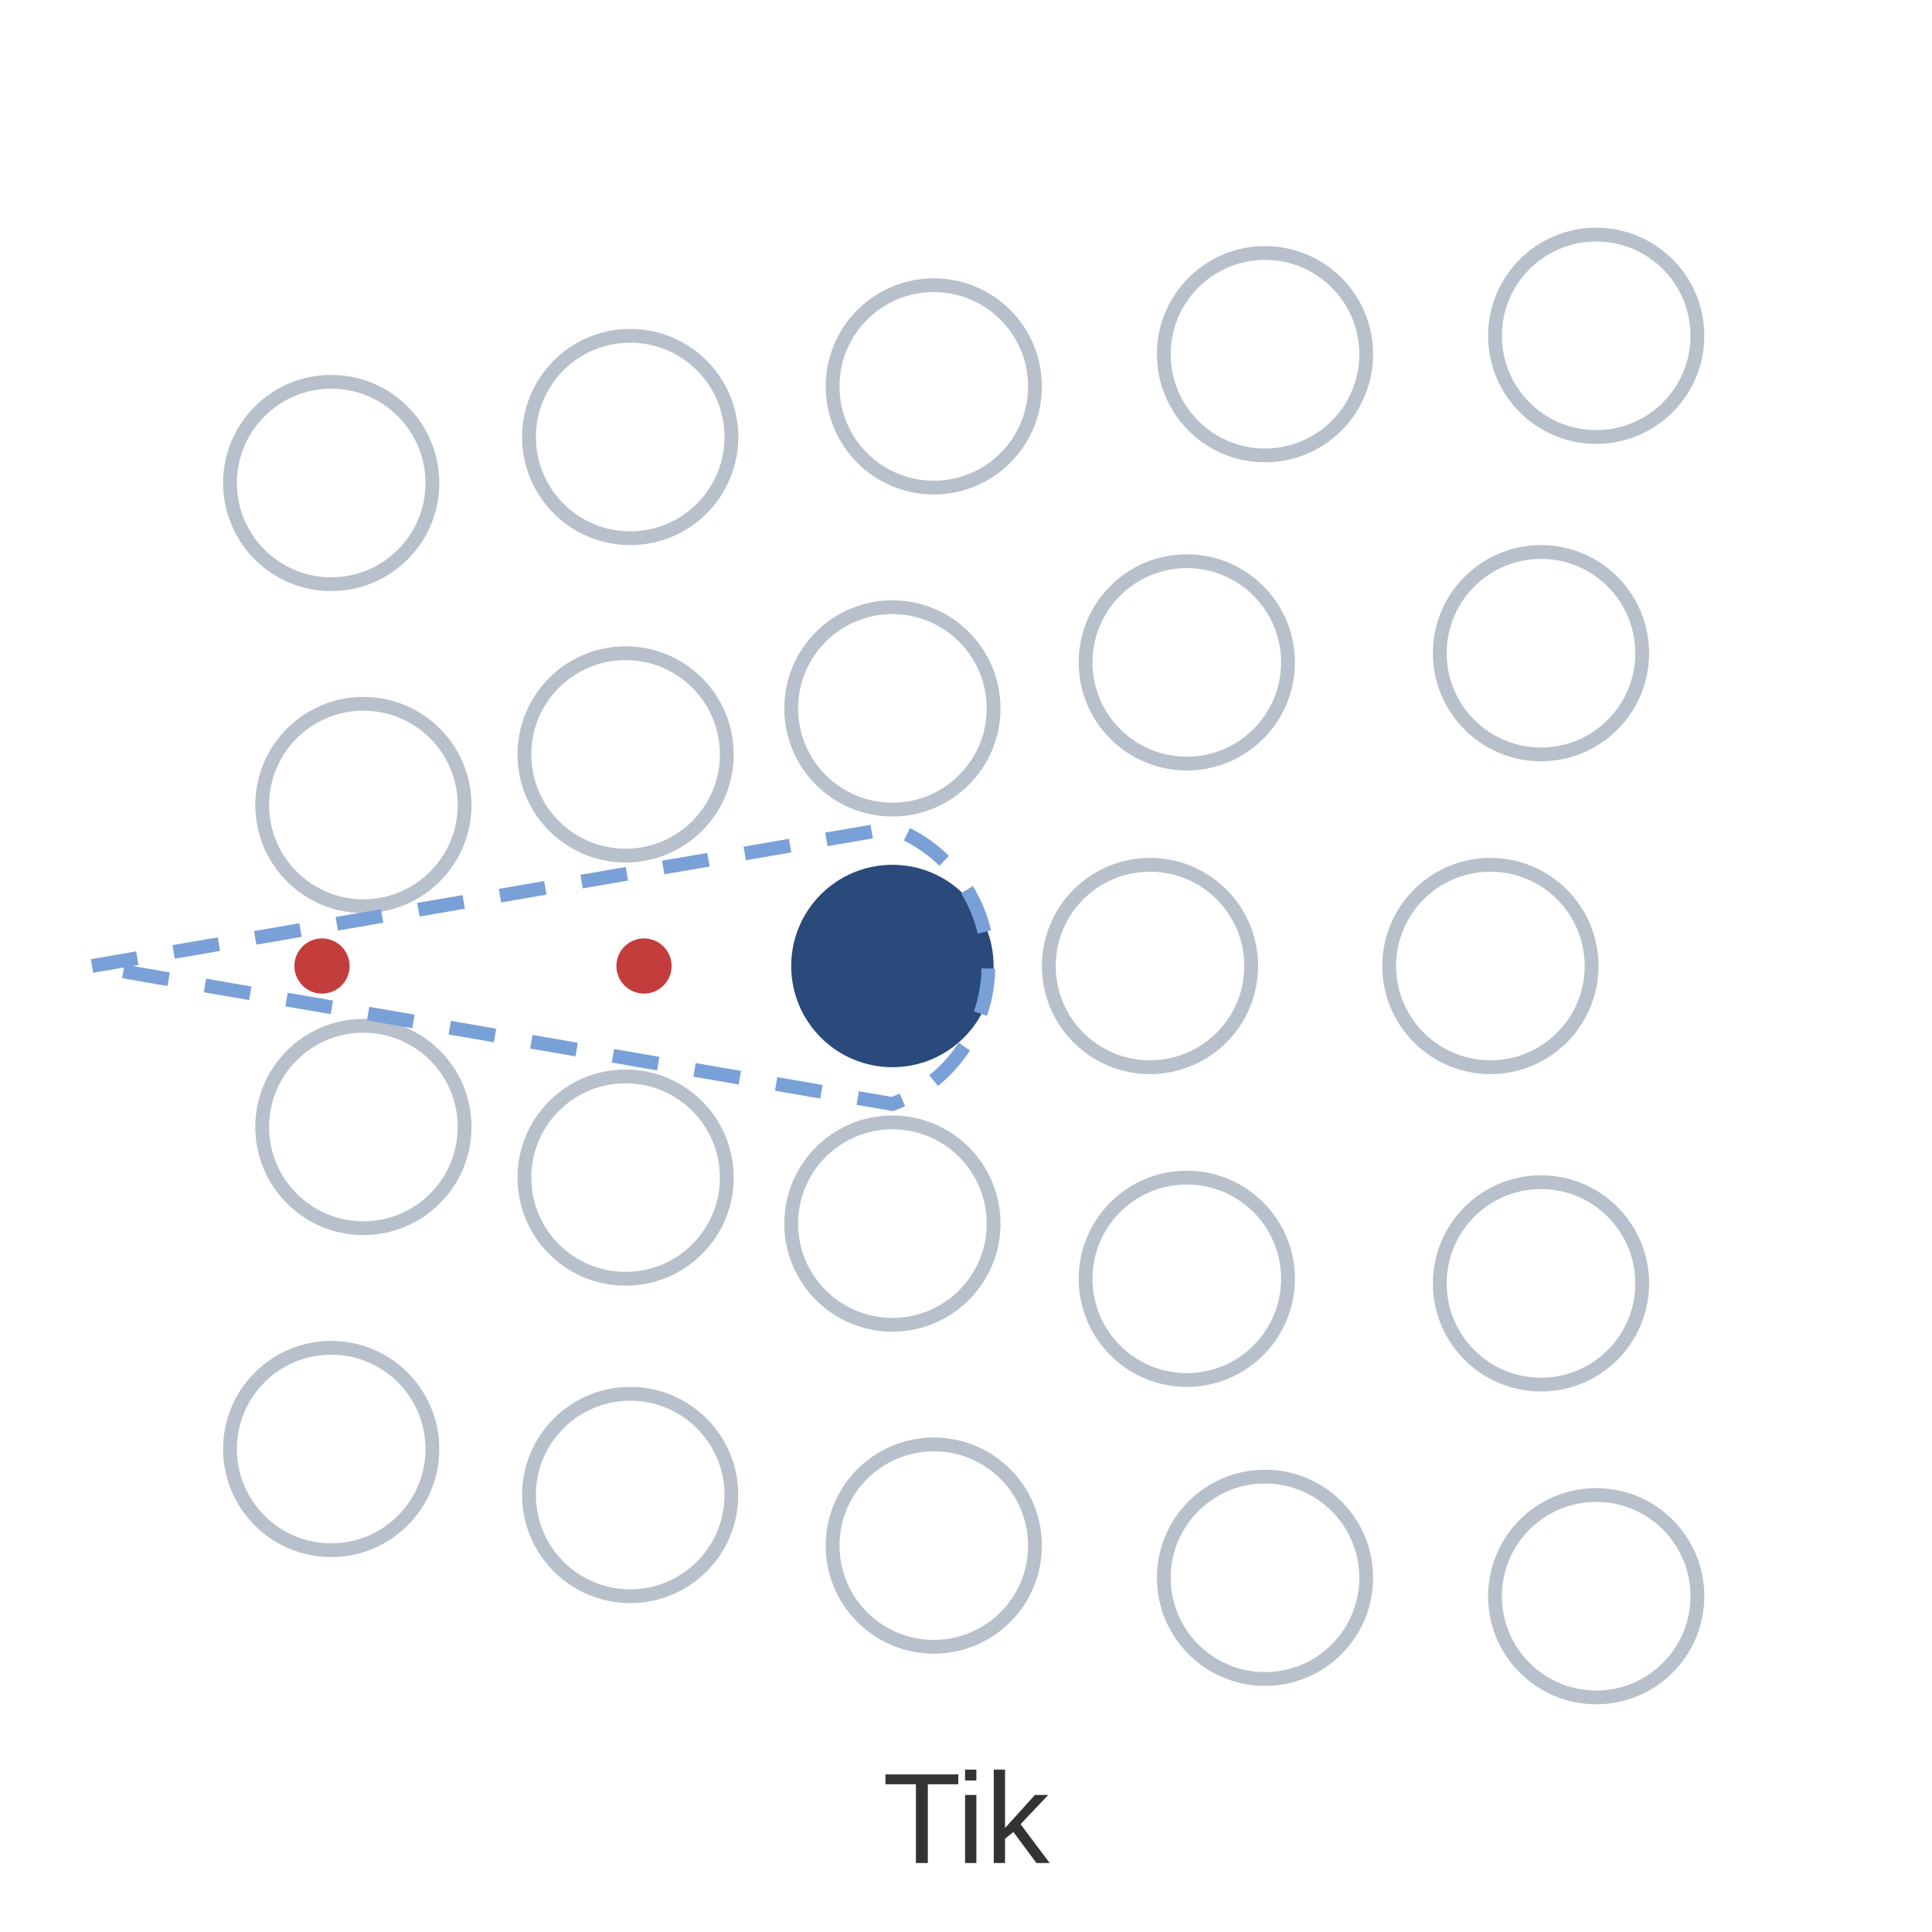
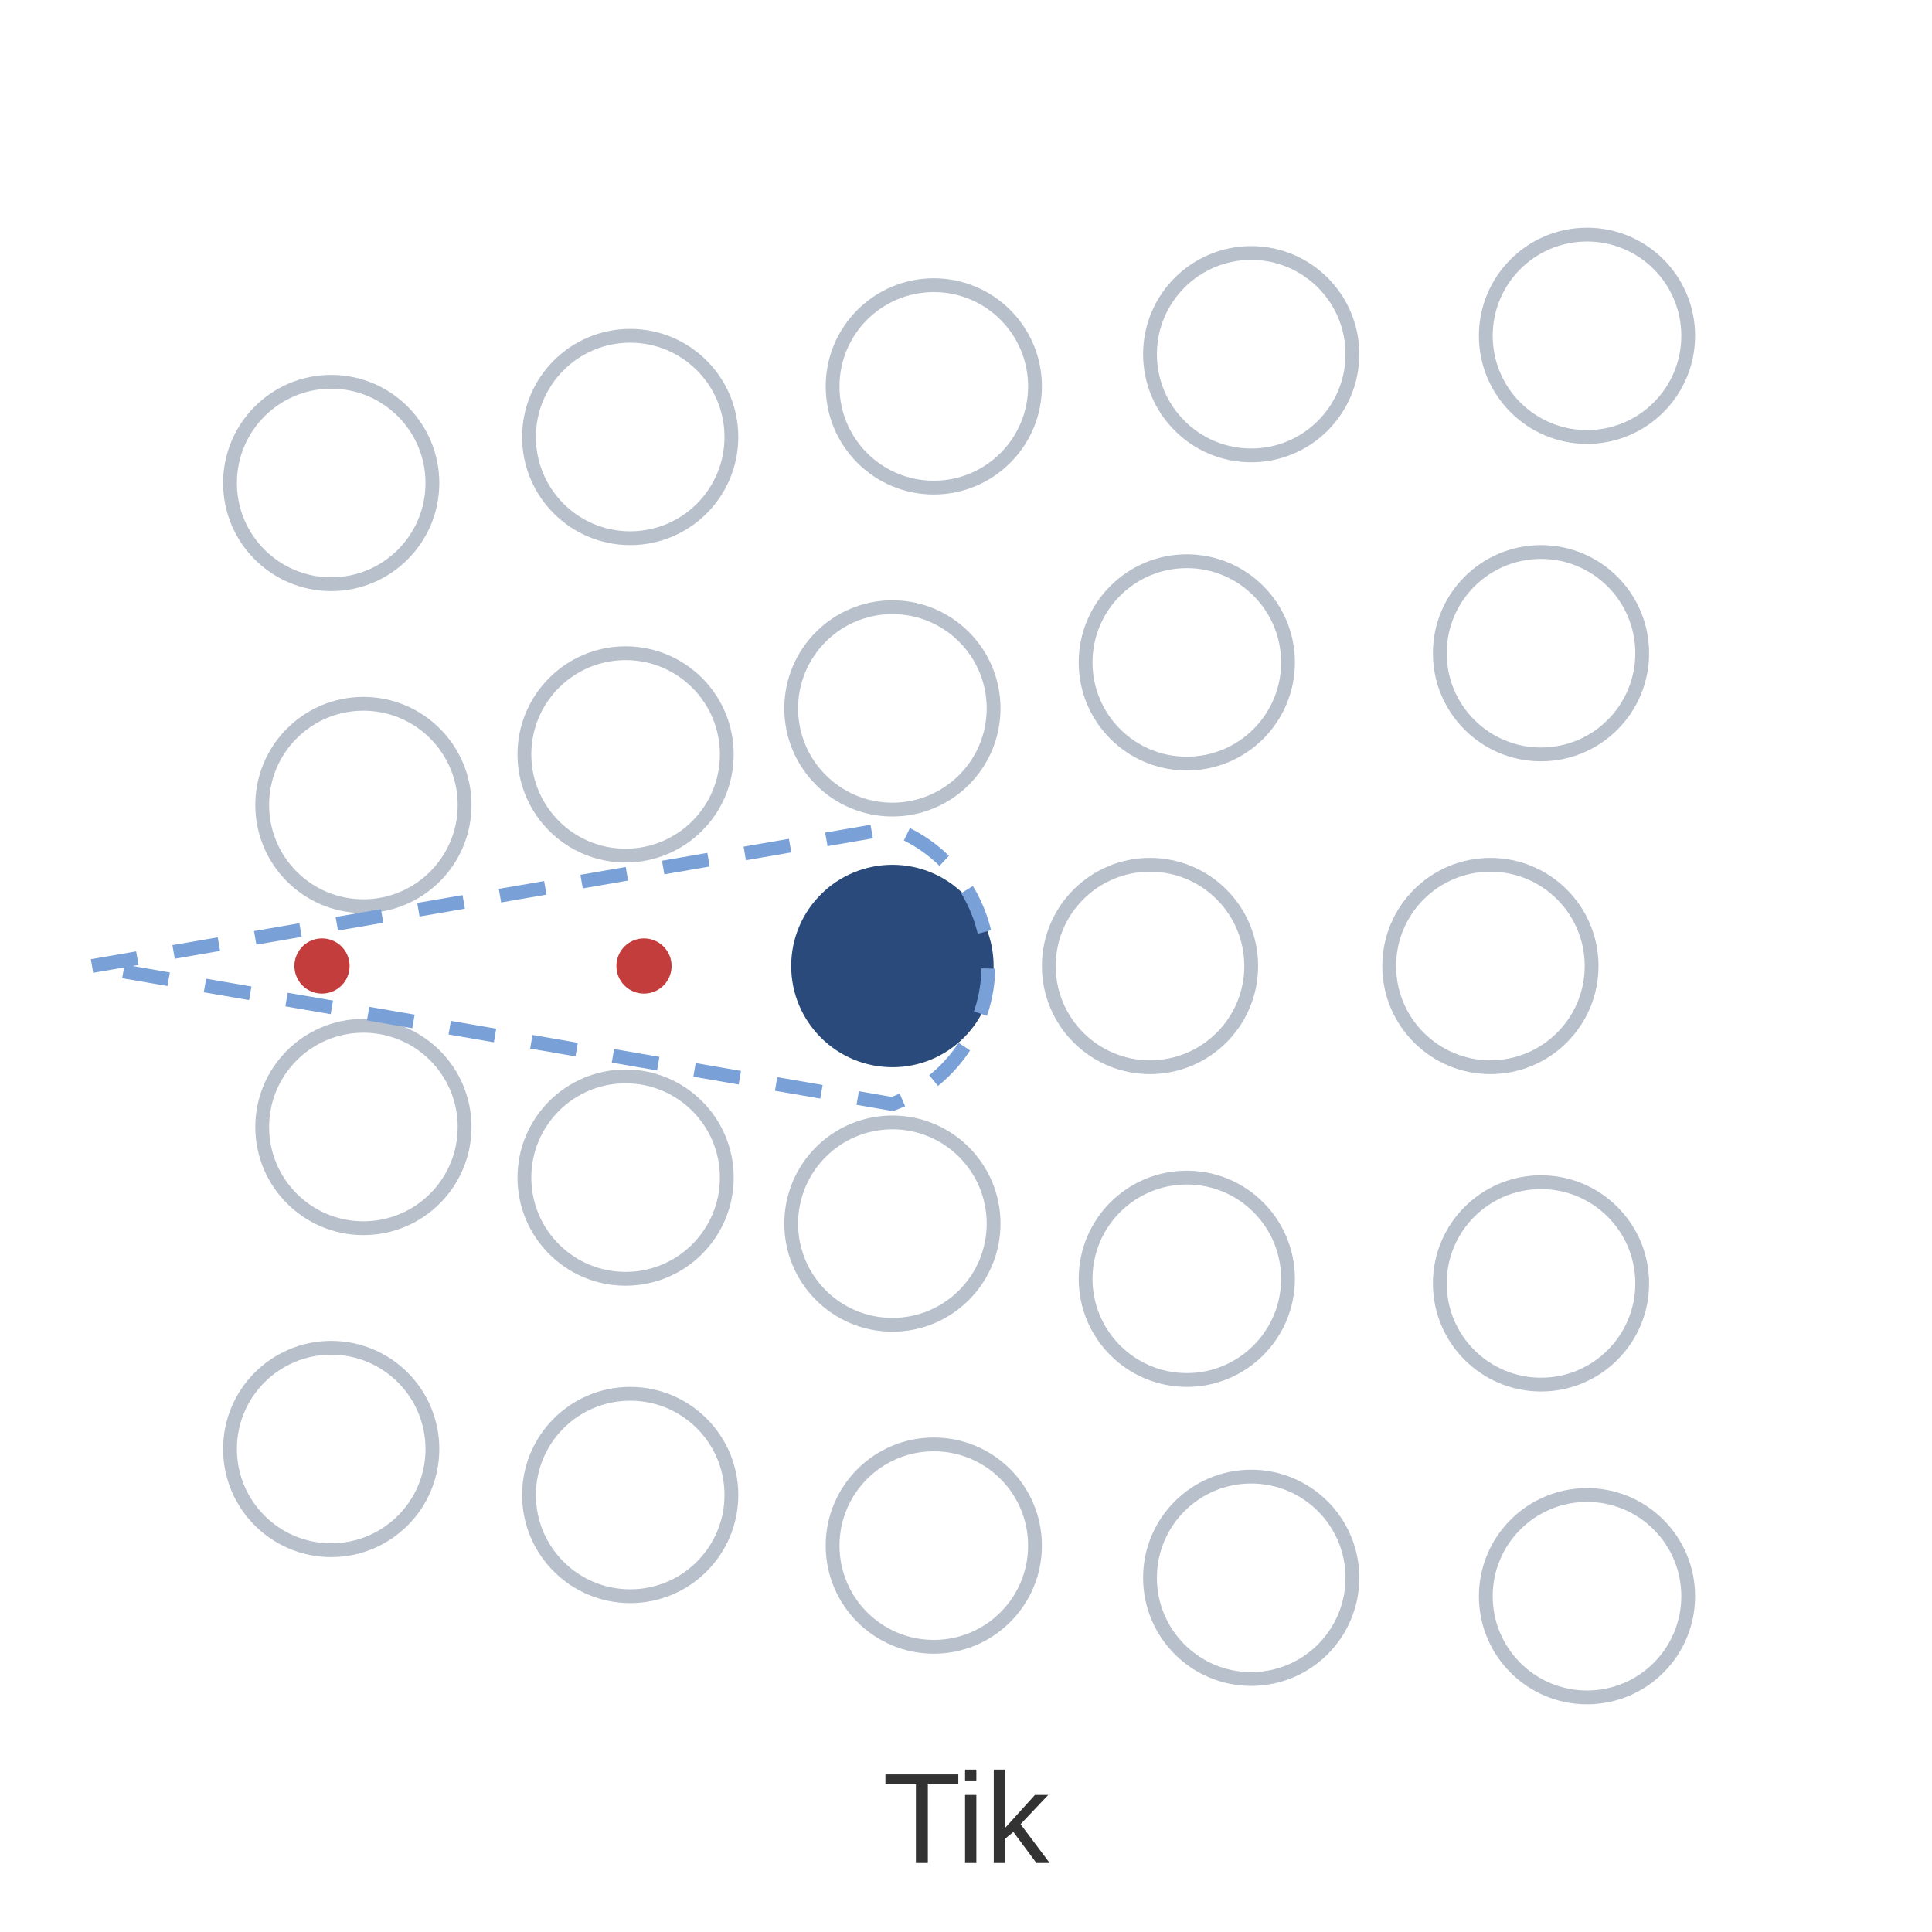
<svg xmlns="http://www.w3.org/2000/svg" width="420" height="420" viewBox="0 0 420 420">
  <rect width="100%" height="100%" fill="white" />
  <g fill="none" stroke="#b8c0cc" stroke-width="3">
    <circle cx="72" cy="105" r="22" />
    <circle cx="137" cy="95" r="22" />
    <circle cx="203" cy="84" r="22" />
-     <circle cx="275" cy="77" r="22" />
-     <circle cx="347" cy="73" r="22" />
+     <circle cx="272" cy="77" r="22" />
+     <circle cx="345" cy="73" r="22" />
    <circle cx="79" cy="175" r="22" />
    <circle cx="136" cy="164" r="22" />
    <circle cx="194" cy="154" r="22" />
    <circle cx="258" cy="144" r="22" />
    <circle cx="335" cy="142" r="22" />
    <circle cx="250" cy="210" r="22" />
    <circle cx="324" cy="210" r="22" />
    <circle cx="79" cy="245" r="22" />
    <circle cx="136" cy="256" r="22" />
    <circle cx="194" cy="266" r="22" />
    <circle cx="258" cy="278" r="22" />
    <circle cx="335" cy="279" r="22" />
    <circle cx="72" cy="315" r="22" />
    <circle cx="137" cy="325" r="22" />
    <circle cx="203" cy="336" r="22" />
-     <circle cx="275" cy="343" r="22" />
-     <circle cx="347" cy="347" r="22" />
+     <circle cx="272" cy="343" r="22" />
+     <circle cx="345" cy="347" r="22" />
  </g>
  <circle cx="194" cy="210" r="22" fill="#294a7a" />
  <circle cx="140" cy="210" r="6" fill="#c43d3d" />
  <circle cx="70" cy="210" r="6" fill="#c43d3d" />
  <path d="   M 20 210   L 194 180   A 32 32 0 0 1 194 240   Z" fill="none" stroke="#7aa0d8" stroke-width="3" stroke-dasharray="10 8" />
  <text x="210" y="405" text-anchor="middle" font-family="Arial, sans-serif" font-size="28" fill="#333">
    Tik
  </text>
</svg>
